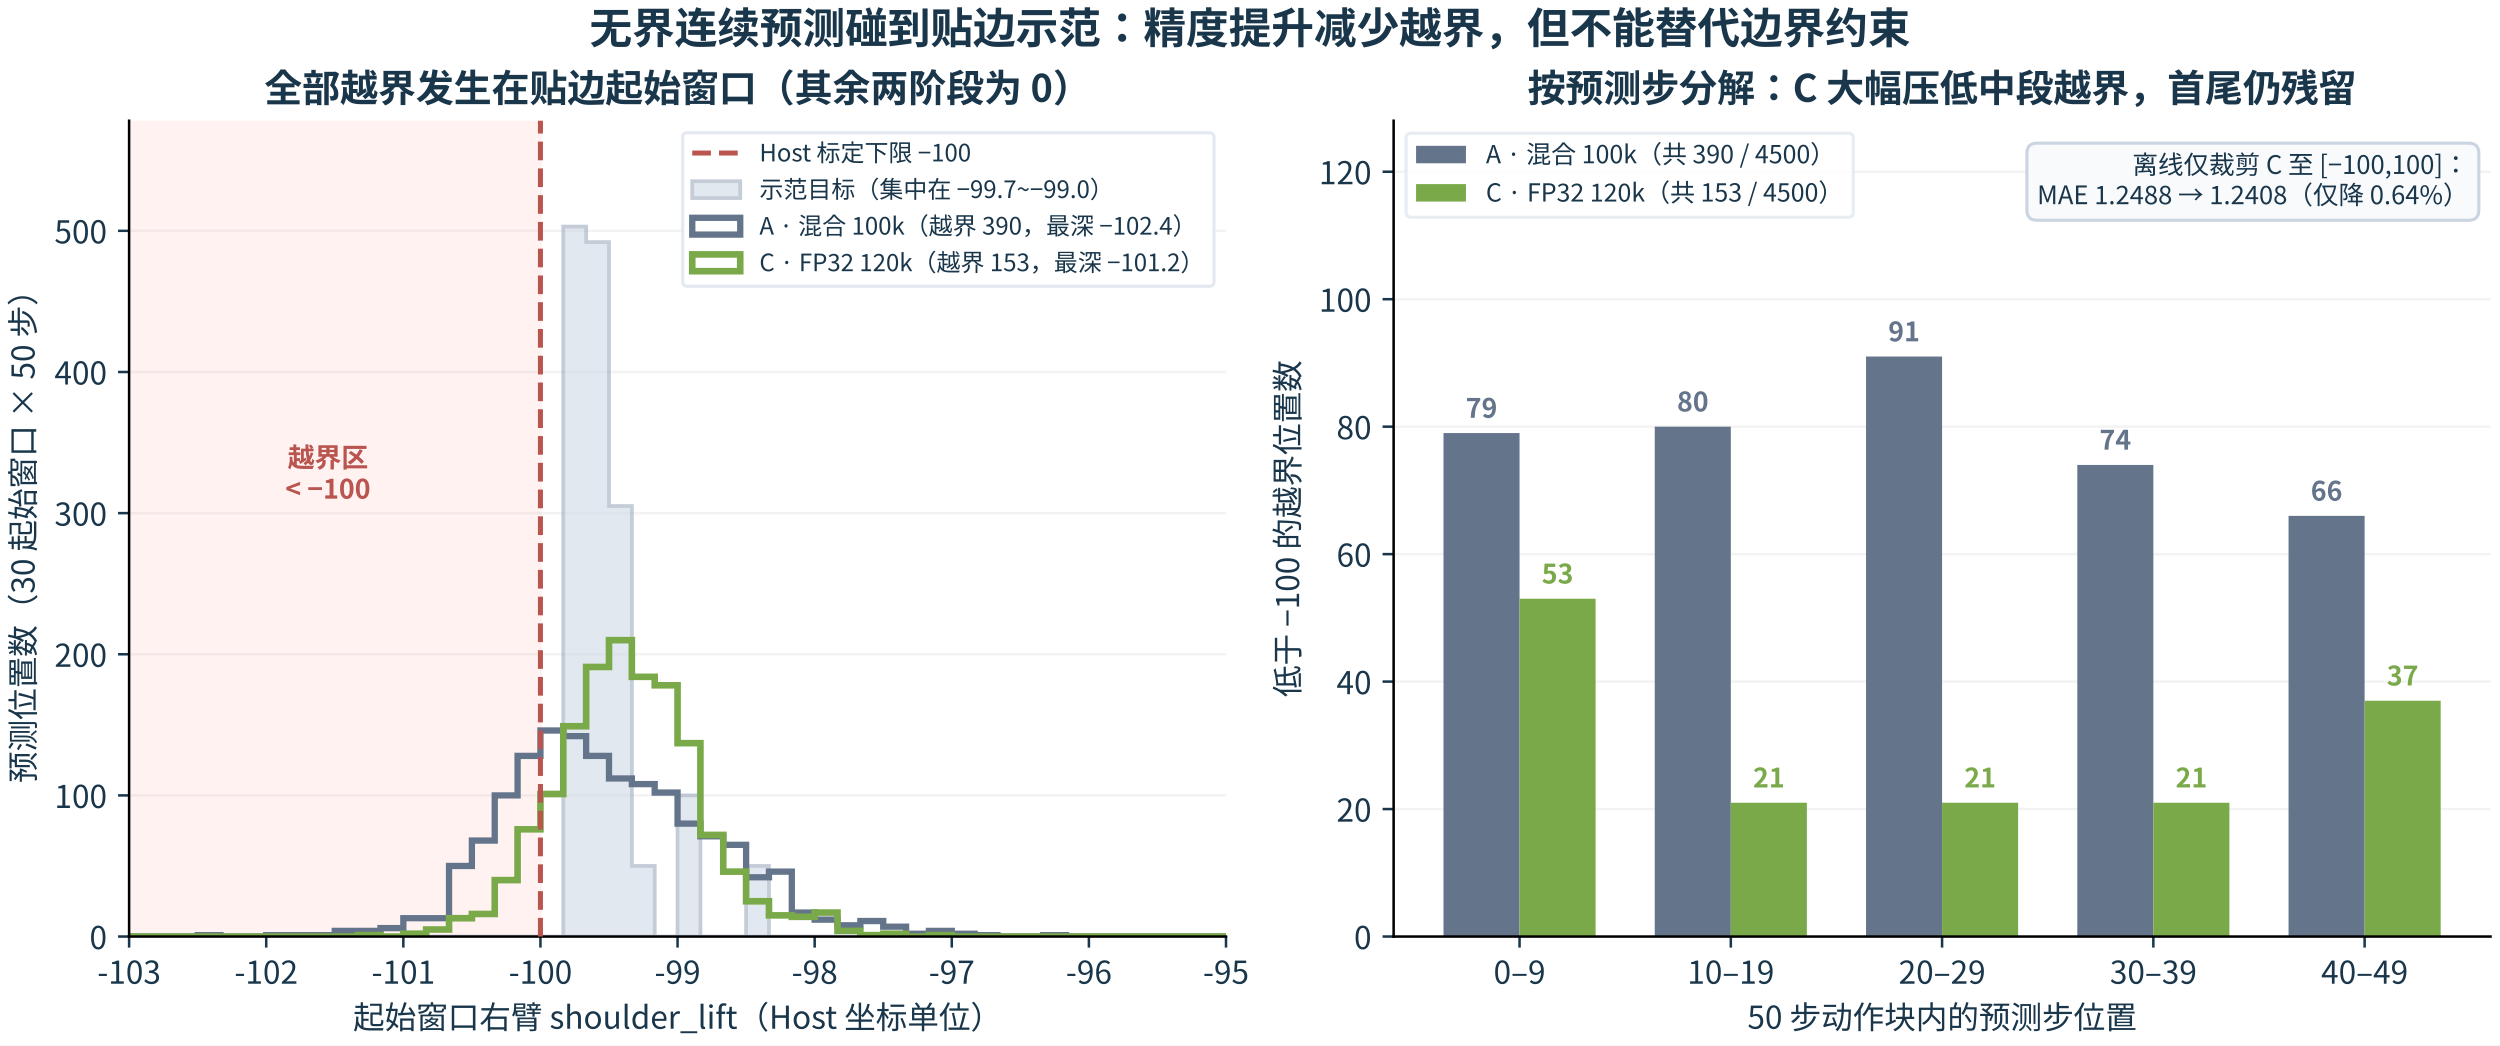
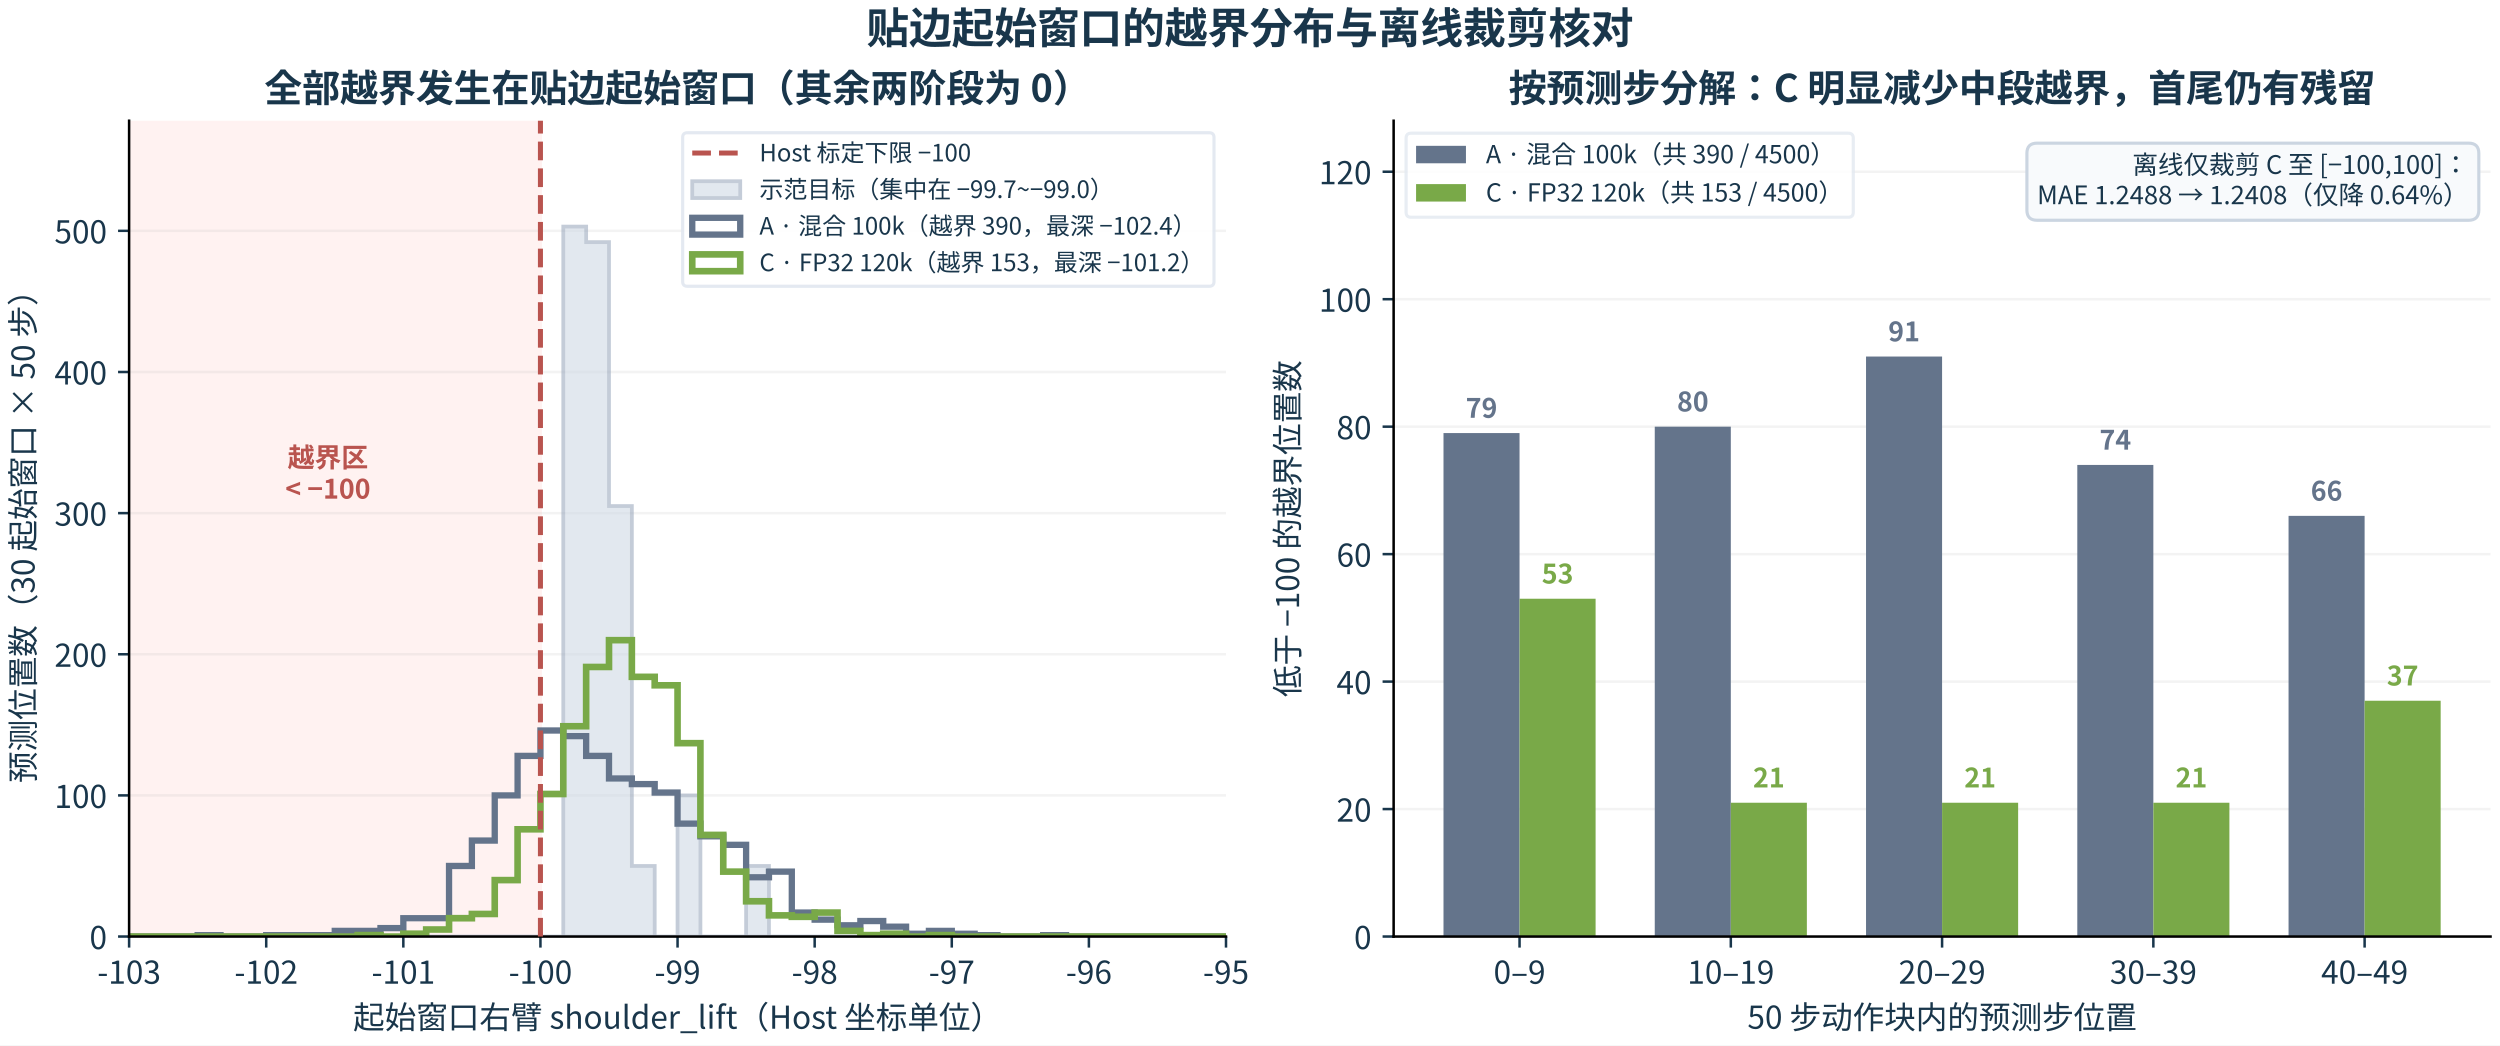
<svg xmlns="http://www.w3.org/2000/svg" xmlns:xlink="http://www.w3.org/1999/xlink" width="792pt" height="331.2pt" viewBox="0 0 792 331.2" version="1.1">
  <defs>
    <style type="text/css">*{stroke-linejoin: round; stroke-linecap: butt}</style>
  </defs>
  <g id="figure_1">
    <g id="patch_1">
      <path d="M 0 331.2 L 792 331.2 L 792 0 L 0 0 z " style="fill: #ffffff" />
    </g>
    <g id="axes_1">
      <g id="patch_2">
        <path d="M 40.9 296.7 L 388.397 296.7 L 388.397 38.251 L 40.9 38.251 z " style="fill: #ffffff" />
      </g>
      <g id="patch_3">
        <path d="M 40.9 296.7 L 171.212 296.7 L 171.212 38.251 L 40.9 38.251 z " clip-path="url(#pdcb63f365b)" style="fill: #fff1ef; opacity: 0.9; stroke: #fff1ef; stroke-linejoin: miter" />
      </g>
      <g id="matplotlib.axis_1">
        <g id="xtick_1">
          <g id="line2d_1">
            <defs>
              <path id="m39afe4280a" d="M 0 0 L 0 3.5 " style="stroke: #19364b; stroke-width: 0.8" />
            </defs>
            <g>
              <use xlink:href="#m39afe4280a" x="40.9" y="296.7" style="fill: #19364b; stroke: #19364b; stroke-width: 0.8" />
            </g>
          </g>
          <g id="text_1">
            <text style="font-size: 10px; font-family: 'Noto Sans CJK JP', 'DejaVu Sans'; text-anchor: middle; fill: #19364b" x="40.9" y="311.659" transform="rotate(-0 40.90024 311.6591)">-103</text>
          </g>
        </g>
        <g id="xtick_2">
          <g id="line2d_2">
            <g>
              <use xlink:href="#m39afe4280a" x="84.337" y="296.7" style="fill: #19364b; stroke: #19364b; stroke-width: 0.8" />
            </g>
          </g>
          <g id="text_2">
            <text style="font-size: 10px; font-family: 'Noto Sans CJK JP', 'DejaVu Sans'; text-anchor: middle; fill: #19364b" x="84.337" y="311.659" transform="rotate(-0 84.33739 311.6591)">-102</text>
          </g>
        </g>
        <g id="xtick_3">
          <g id="line2d_3">
            <g>
              <use xlink:href="#m39afe4280a" x="127.775" y="296.7" style="fill: #19364b; stroke: #19364b; stroke-width: 0.8" />
            </g>
          </g>
          <g id="text_3">
            <text style="font-size: 10px; font-family: 'Noto Sans CJK JP', 'DejaVu Sans'; text-anchor: middle; fill: #19364b" x="127.775" y="311.659" transform="rotate(-0 127.7745 311.6591)">-101</text>
          </g>
        </g>
        <g id="xtick_4">
          <g id="line2d_4">
            <g>
              <use xlink:href="#m39afe4280a" x="171.212" y="296.7" style="fill: #19364b; stroke: #19364b; stroke-width: 0.8" />
            </g>
          </g>
          <g id="text_4">
            <text style="font-size: 10px; font-family: 'Noto Sans CJK JP', 'DejaVu Sans'; text-anchor: middle; fill: #19364b" x="171.212" y="311.659" transform="rotate(-0 171.2117 311.6591)">-100</text>
          </g>
        </g>
        <g id="xtick_5">
          <g id="line2d_5">
            <g>
              <use xlink:href="#m39afe4280a" x="214.649" y="296.7" style="fill: #19364b; stroke: #19364b; stroke-width: 0.8" />
            </g>
          </g>
          <g id="text_5">
            <text style="font-size: 10px; font-family: 'Noto Sans CJK JP', 'DejaVu Sans'; text-anchor: middle; fill: #19364b" x="214.649" y="311.659" transform="rotate(-0 214.6488 311.6591)">-99</text>
          </g>
        </g>
        <g id="xtick_6">
          <g id="line2d_6">
            <g>
              <use xlink:href="#m39afe4280a" x="258.086" y="296.7" style="fill: #19364b; stroke: #19364b; stroke-width: 0.8" />
            </g>
          </g>
          <g id="text_6">
            <text style="font-size: 10px; font-family: 'Noto Sans CJK JP', 'DejaVu Sans'; text-anchor: middle; fill: #19364b" x="258.086" y="311.659" transform="rotate(-0 258.086 311.6591)">-98</text>
          </g>
        </g>
        <g id="xtick_7">
          <g id="line2d_7">
            <g>
              <use xlink:href="#m39afe4280a" x="301.523" y="296.7" style="fill: #19364b; stroke: #19364b; stroke-width: 0.8" />
            </g>
          </g>
          <g id="text_7">
            <text style="font-size: 10px; font-family: 'Noto Sans CJK JP', 'DejaVu Sans'; text-anchor: middle; fill: #19364b" x="301.523" y="311.659" transform="rotate(-0 301.5231 311.6591)">-97</text>
          </g>
        </g>
        <g id="xtick_8">
          <g id="line2d_8">
            <g>
              <use xlink:href="#m39afe4280a" x="344.96" y="296.7" style="fill: #19364b; stroke: #19364b; stroke-width: 0.8" />
            </g>
          </g>
          <g id="text_8">
            <text style="font-size: 10px; font-family: 'Noto Sans CJK JP', 'DejaVu Sans'; text-anchor: middle; fill: #19364b" x="344.96" y="311.659" transform="rotate(-0 344.9603 311.6591)">-96</text>
          </g>
        </g>
        <g id="xtick_9">
          <g id="line2d_9">
            <g>
              <use xlink:href="#m39afe4280a" x="388.397" y="296.7" style="fill: #19364b; stroke: #19364b; stroke-width: 0.8" />
            </g>
          </g>
          <g id="text_9">
            <text style="font-size: 10px; font-family: 'Noto Sans CJK JP', 'DejaVu Sans'; text-anchor: middle; fill: #19364b" x="388.397" y="311.659" transform="rotate(-0 388.3974 311.6591)">-95</text>
          </g>
        </g>
        <g id="text_10">
          <text style="font-size: 10px; font-family: 'Noto Sans CJK JP', 'DejaVu Sans'; text-anchor: middle; fill: #19364b" x="214.649" y="325.909" transform="rotate(-0 214.6488 325.9091)">起始窗口右臂 shoulder_lift（Host 坐标单位）</text>
        </g>
      </g>
      <g id="matplotlib.axis_2">
        <g id="ytick_1">
          <g id="line2d_10">
            <path d="M 40.9 296.7 L 388.397 296.7 " clip-path="url(#pdcb63f365b)" style="fill: none; stroke: #b0b0b0; stroke-opacity: 0.16; stroke-width: 0.8; stroke-linecap: square" />
          </g>
          <g id="line2d_11">
            <defs>
              <path id="mba439997c4" d="M 0 0 L -3.5 0 " style="stroke: #19364b; stroke-width: 0.8" />
            </defs>
            <g>
              <use xlink:href="#mba439997c4" x="40.9" y="296.7" style="fill: #19364b; stroke: #19364b; stroke-width: 0.8" />
            </g>
          </g>
          <g id="text_11">
            <text style="font-size: 10px; font-family: 'Noto Sans CJK JP', 'DejaVu Sans'; text-anchor: end; fill: #19364b" x="33.9" y="300.679" transform="rotate(-0 33.90024 300.6794)">0</text>
          </g>
        </g>
        <g id="ytick_2">
          <g id="line2d_12">
            <path d="M 40.9 251.986 L 388.397 251.986 " clip-path="url(#pdcb63f365b)" style="fill: none; stroke: #b0b0b0; stroke-opacity: 0.16; stroke-width: 0.8; stroke-linecap: square" />
          </g>
          <g id="line2d_13">
            <g>
              <use xlink:href="#mba439997c4" x="40.9" y="251.986" style="fill: #19364b; stroke: #19364b; stroke-width: 0.8" />
            </g>
          </g>
          <g id="text_12">
            <text style="font-size: 10px; font-family: 'Noto Sans CJK JP', 'DejaVu Sans'; text-anchor: end; fill: #19364b" x="33.9" y="255.965" transform="rotate(-0 33.90024 255.9652)">100</text>
          </g>
        </g>
        <g id="ytick_3">
          <g id="line2d_14">
            <path d="M 40.9 207.271 L 388.397 207.271 " clip-path="url(#pdcb63f365b)" style="fill: none; stroke: #b0b0b0; stroke-opacity: 0.16; stroke-width: 0.8; stroke-linecap: square" />
          </g>
          <g id="line2d_15">
            <g>
              <use xlink:href="#mba439997c4" x="40.9" y="207.271" style="fill: #19364b; stroke: #19364b; stroke-width: 0.8" />
            </g>
          </g>
          <g id="text_13">
            <text style="font-size: 10px; font-family: 'Noto Sans CJK JP', 'DejaVu Sans'; text-anchor: end; fill: #19364b" x="33.9" y="211.251" transform="rotate(-0 33.90024 211.251)">200</text>
          </g>
        </g>
        <g id="ytick_4">
          <g id="line2d_16">
            <path d="M 40.9 162.557 L 388.397 162.557 " clip-path="url(#pdcb63f365b)" style="fill: none; stroke: #b0b0b0; stroke-opacity: 0.16; stroke-width: 0.8; stroke-linecap: square" />
          </g>
          <g id="line2d_17">
            <g>
              <use xlink:href="#mba439997c4" x="40.9" y="162.557" style="fill: #19364b; stroke: #19364b; stroke-width: 0.8" />
            </g>
          </g>
          <g id="text_14">
            <text style="font-size: 10px; font-family: 'Noto Sans CJK JP', 'DejaVu Sans'; text-anchor: end; fill: #19364b" x="33.9" y="166.537" transform="rotate(-0 33.90024 166.5367)">300</text>
          </g>
        </g>
        <g id="ytick_5">
          <g id="line2d_18">
            <path d="M 40.9 117.843 L 388.397 117.843 " clip-path="url(#pdcb63f365b)" style="fill: none; stroke: #b0b0b0; stroke-opacity: 0.16; stroke-width: 0.8; stroke-linecap: square" />
          </g>
          <g id="line2d_19">
            <g>
              <use xlink:href="#mba439997c4" x="40.9" y="117.843" style="fill: #19364b; stroke: #19364b; stroke-width: 0.8" />
            </g>
          </g>
          <g id="text_15">
            <text style="font-size: 10px; font-family: 'Noto Sans CJK JP', 'DejaVu Sans'; text-anchor: end; fill: #19364b" x="33.9" y="121.822" transform="rotate(-0 33.90024 121.8225)">400</text>
          </g>
        </g>
        <g id="ytick_6">
          <g id="line2d_20">
            <path d="M 40.9 73.129 L 388.397 73.129 " clip-path="url(#pdcb63f365b)" style="fill: none; stroke: #b0b0b0; stroke-opacity: 0.16; stroke-width: 0.8; stroke-linecap: square" />
          </g>
          <g id="line2d_21">
            <g>
              <use xlink:href="#mba439997c4" x="40.9" y="73.129" style="fill: #19364b; stroke: #19364b; stroke-width: 0.8" />
            </g>
          </g>
          <g id="text_16">
            <text style="font-size: 10px; font-family: 'Noto Sans CJK JP', 'DejaVu Sans'; text-anchor: end; fill: #19364b" x="33.9" y="77.108" transform="rotate(-0 33.90024 77.10822)">500</text>
          </g>
        </g>
        <g id="text_17">
          <text style="font-size: 10px; font-family: 'Noto Sans CJK JP', 'DejaVu Sans'; text-anchor: middle; fill: #19364b" x="10.96" y="167.476" transform="rotate(-90 10.95961 167.4756)">预测位置数（30 起始窗口 × 50 步）</text>
        </g>
      </g>
      <g id="patch_4">
        <path d="M 40.9 296.7 L 40.9 296.7 L 48.14 296.7 L 48.14 296.7 L 55.379 296.7 L 55.379 296.7 L 62.619 296.7 L 62.619 296.7 L 69.858 296.7 L 69.858 296.7 L 77.098 296.7 L 77.098 296.7 L 84.337 296.7 L 84.337 296.7 L 91.577 296.7 L 91.577 296.7 L 98.816 296.7 L 98.816 296.7 L 106.056 296.7 L 106.056 296.7 L 113.295 296.7 L 113.295 296.7 L 120.535 296.7 L 120.535 296.7 L 127.775 296.7 L 127.775 296.7 L 135.014 296.7 L 135.014 296.7 L 142.254 296.7 L 142.254 296.7 L 149.493 296.7 L 149.493 296.7 L 156.733 296.7 L 156.733 296.7 L 163.972 296.7 L 163.972 296.7 L 171.212 296.7 L 171.212 296.7 L 178.451 296.7 L 178.451 71.787 L 185.691 71.787 L 185.691 76.706 L 192.93 76.706 L 192.93 160.321 L 200.17 160.321 L 200.17 274.343 L 207.409 274.343 L 207.409 296.7 L 214.649 296.7 L 214.649 251.986 L 221.888 251.986 L 221.888 296.7 L 229.128 296.7 L 229.128 296.7 L 236.367 296.7 L 236.367 274.343 L 243.607 274.343 L 243.607 296.7 L 250.846 296.7 L 250.846 296.7 L 258.086 296.7 L 258.086 296.7 L 265.326 296.7 L 265.326 296.7 L 272.565 296.7 L 272.565 296.7 L 279.805 296.7 L 279.805 296.7 L 287.044 296.7 L 287.044 296.7 L 294.284 296.7 L 294.284 296.7 L 301.523 296.7 L 301.523 296.7 L 308.763 296.7 L 308.763 296.7 L 316.002 296.7 L 316.002 296.7 L 323.242 296.7 L 323.242 296.7 L 330.481 296.7 L 330.481 296.7 L 337.721 296.7 L 337.721 296.7 L 344.96 296.7 L 344.96 296.7 L 352.2 296.7 L 352.2 296.7 L 359.439 296.7 L 359.439 296.7 L 366.679 296.7 L 366.679 296.7 L 373.918 296.7 L 373.918 296.7 L 381.158 296.7 L 381.158 296.7 L 388.397 296.7 L 388.397 296.7 L 381.158 296.7 L 381.158 296.7 L 373.918 296.7 L 373.918 296.7 L 366.679 296.7 L 366.679 296.7 L 359.439 296.7 L 359.439 296.7 L 352.2 296.7 L 352.2 296.7 L 344.96 296.7 L 344.96 296.7 L 337.721 296.7 L 337.721 296.7 L 330.481 296.7 L 330.481 296.7 L 323.242 296.7 L 323.242 296.7 L 316.002 296.7 L 316.002 296.7 L 308.763 296.7 L 308.763 296.7 L 301.523 296.7 L 301.523 296.7 L 294.284 296.7 L 294.284 296.7 L 287.044 296.7 L 287.044 296.7 L 279.805 296.7 L 279.805 296.7 L 272.565 296.7 L 272.565 296.7 L 265.326 296.7 L 265.326 296.7 L 258.086 296.7 L 258.086 296.7 L 250.846 296.7 L 250.846 296.7 L 243.607 296.7 L 243.607 296.7 L 236.367 296.7 L 236.367 296.7 L 229.128 296.7 L 229.128 296.7 L 221.888 296.7 L 221.888 296.7 L 214.649 296.7 L 214.649 296.7 L 207.409 296.7 L 207.409 296.7 L 200.17 296.7 L 200.17 296.7 L 192.93 296.7 L 192.93 296.7 L 185.691 296.7 L 185.691 296.7 L 178.451 296.7 L 178.451 296.7 L 171.212 296.7 L 171.212 296.7 L 163.972 296.7 L 163.972 296.7 L 156.733 296.7 L 156.733 296.7 L 149.493 296.7 L 149.493 296.7 L 142.254 296.7 L 142.254 296.7 L 135.014 296.7 L 135.014 296.7 L 127.775 296.7 L 127.775 296.7 L 120.535 296.7 L 120.535 296.7 L 113.295 296.7 L 113.295 296.7 L 106.056 296.7 L 106.056 296.7 L 98.816 296.7 L 98.816 296.7 L 91.577 296.7 L 91.577 296.7 L 84.337 296.7 L 84.337 296.7 L 77.098 296.7 L 77.098 296.7 L 69.858 296.7 L 69.858 296.7 L 62.619 296.7 L 62.619 296.7 L 55.379 296.7 L 55.379 296.7 L 48.14 296.7 L 48.14 296.7 z " clip-path="url(#pdcb63f365b)" style="fill: #cbd5e1; opacity: 0.55; stroke: #94a3b8; stroke-width: 1.2; stroke-linejoin: miter" />
      </g>
      <g id="patch_5">
        <path d="M 40.9 296.7 L 40.9 296.7 L 48.14 296.7 L 48.14 296.7 L 55.379 296.7 L 55.379 296.7 L 62.619 296.7 L 62.619 296.253 L 69.858 296.253 L 69.858 296.7 L 77.098 296.7 L 77.098 296.7 L 84.337 296.7 L 84.337 296.253 L 91.577 296.253 L 91.577 296.253 L 98.816 296.253 L 98.816 296.253 L 106.056 296.253 L 106.056 294.911 L 113.295 294.911 L 113.295 294.911 L 120.535 294.911 L 120.535 294.017 L 127.775 294.017 L 127.775 290.887 L 135.014 290.887 L 135.014 290.887 L 142.254 290.887 L 142.254 274.343 L 149.493 274.343 L 149.493 266.294 L 156.733 266.294 L 156.733 251.986 L 163.972 251.986 L 163.972 239.466 L 171.212 239.466 L 171.212 231.417 L 178.451 231.417 L 178.451 233.206 L 185.691 233.206 L 185.691 239.466 L 192.93 239.466 L 192.93 246.62 L 200.17 246.62 L 200.17 248.408 L 207.409 248.408 L 207.409 251.091 L 214.649 251.091 L 214.649 260.928 L 221.888 260.928 L 221.888 264.953 L 229.128 264.953 L 229.128 267.636 L 236.367 267.636 L 236.367 277.92 L 243.607 277.92 L 243.607 276.131 L 250.846 276.131 L 250.846 289.098 L 258.086 289.098 L 258.086 291.334 L 265.326 291.334 L 265.326 293.123 L 272.565 293.123 L 272.565 291.781 L 279.805 291.781 L 279.805 293.57 L 287.044 293.57 L 287.044 295.805 L 294.284 295.805 L 294.284 294.911 L 301.523 294.911 L 301.523 295.805 L 308.763 295.805 L 308.763 296.253 L 316.002 296.253 L 316.002 296.7 L 323.242 296.7 L 323.242 296.7 L 330.481 296.7 L 330.481 296.253 L 337.721 296.253 L 337.721 296.7 L 344.96 296.7 L 344.96 296.7 L 352.2 296.7 L 352.2 296.7 L 359.439 296.7 L 359.439 296.7 L 366.679 296.7 L 366.679 296.7 L 373.918 296.7 L 373.918 296.7 L 381.158 296.7 L 381.158 296.7 L 388.397 296.7 L 388.397 296.7 " clip-path="url(#pdcb63f365b)" style="fill: none; stroke: #64748b; stroke-width: 2; stroke-linejoin: miter" />
      </g>
      <g id="patch_6">
        <path d="M 40.9 296.7 L 40.9 296.7 L 48.14 296.7 L 48.14 296.7 L 55.379 296.7 L 55.379 296.7 L 62.619 296.7 L 62.619 296.7 L 69.858 296.7 L 69.858 296.7 L 77.098 296.7 L 77.098 296.7 L 84.337 296.7 L 84.337 296.7 L 91.577 296.7 L 91.577 296.7 L 98.816 296.7 L 98.816 296.7 L 106.056 296.7 L 106.056 296.7 L 113.295 296.7 L 113.295 296.253 L 120.535 296.253 L 120.535 296.7 L 127.775 296.7 L 127.775 295.805 L 135.014 295.805 L 135.014 294.464 L 142.254 294.464 L 142.254 290.887 L 149.493 290.887 L 149.493 289.545 L 156.733 289.545 L 156.733 278.814 L 163.972 278.814 L 163.972 262.717 L 171.212 262.717 L 171.212 251.538 L 178.451 251.538 L 178.451 230.076 L 185.691 230.076 L 185.691 211.296 L 192.93 211.296 L 192.93 202.8 L 200.17 202.8 L 200.17 214.426 L 207.409 214.426 L 207.409 217.108 L 214.649 217.108 L 214.649 235.441 L 221.888 235.441 L 221.888 264.506 L 229.128 264.506 L 229.128 276.131 L 236.367 276.131 L 236.367 285.521 L 243.607 285.521 L 243.607 289.993 L 250.846 289.993 L 250.846 290.44 L 258.086 290.44 L 258.086 289.098 L 265.326 289.098 L 265.326 294.911 L 272.565 294.911 L 272.565 296.253 L 279.805 296.253 L 279.805 295.805 L 287.044 295.805 L 287.044 296.7 L 294.284 296.7 L 294.284 296.253 L 301.523 296.253 L 301.523 296.7 L 308.763 296.7 L 308.763 296.7 L 316.002 296.7 L 316.002 296.7 L 323.242 296.7 L 323.242 296.7 L 330.481 296.7 L 330.481 296.7 L 337.721 296.7 L 337.721 296.7 L 344.96 296.7 L 344.96 296.7 L 352.2 296.7 L 352.2 296.7 L 359.439 296.7 L 359.439 296.7 L 366.679 296.7 L 366.679 296.7 L 373.918 296.7 L 373.918 296.7 L 381.158 296.7 L 381.158 296.7 L 388.397 296.7 L 388.397 296.7 " clip-path="url(#pdcb63f365b)" style="fill: none; stroke: #79a948; stroke-width: 2.1; stroke-linejoin: miter" />
      </g>
      <g id="patch_7">
        <path d="M 40.9 296.7 L 40.9 38.251 " style="fill: none; stroke: #000000; stroke-width: 0.8; stroke-linejoin: miter; stroke-linecap: square" />
      </g>
      <g id="patch_8">
        <path d="M 40.9 296.7 L 388.397 296.7 " style="fill: none; stroke: #000000; stroke-width: 0.8; stroke-linejoin: miter; stroke-linecap: square" />
      </g>
      <g id="text_18">
        <text style="font-weight: 600; font-size: 8.5px; font-family: 'Noto Sans CJK JP', 'DejaVu Sans'; fill: #b9544f" transform="translate(91.1341 148.0008)">越界区</text>
        <text style="font-weight: 600; font-size: 8.5px; font-family: 'Noto Sans CJK JP', 'DejaVu Sans'; fill: #b9544f" transform="translate(90.38172 157.9675)">&lt; −100</text>
      </g>
      <g id="text_19">
        <text style="font-weight: 600; font-size: 12px; font-family: 'Noto Sans CJK JP', 'DejaVu Sans'; text-anchor: middle; fill: #19364b" x="214.649" y="32.251" transform="rotate(-0 214.6488 32.25142)">全部越界发生在贴边起始窗口（其余两阶段为 0）</text>
      </g>
      <g id="line2d_22">
        <path d="M 171.212 296.7 L 171.212 38.251 " clip-path="url(#pdcb63f365b)" style="fill: none; stroke-dasharray: 5.92,2.56; stroke-dashoffset: 0; stroke: #b9544f; stroke-width: 1.6" />
      </g>
      <g id="legend_1">
        <g id="patch_9">
          <path d="M 217.783 90.691 L 383.077 90.691 Q 384.597 90.691 384.597 89.171 L 384.597 43.571 Q 384.597 42.051 383.077 42.051 L 217.783 42.051 Q 216.263 42.051 216.263 43.571 L 216.263 89.171 Q 216.263 90.691 217.783 90.691 z " style="fill: #ffffff; opacity: 0.94; stroke: #e2e8f0; stroke-linejoin: miter" />
        </g>
        <g id="line2d_23">
          <path d="M 219.303 48.481 L 226.903 48.481 L 234.503 48.481 " style="fill: none; stroke-dasharray: 5.92,2.56; stroke-dashoffset: 0; stroke: #b9544f; stroke-width: 1.6" />
        </g>
        <g id="text_20">
          <text style="font-size: 7.6px; font-family: 'Noto Sans CJK JP', 'DejaVu Sans'; text-anchor: start; fill: #19364b" x="240.583" y="51.141" transform="rotate(-0 240.5834 51.14055)">Host 标定下限 −100</text>
        </g>
        <g id="patch_10">
          <path d="M 219.303 62.731 L 234.503 62.731 L 234.503 57.411 L 219.303 57.411 z " style="fill: #cbd5e1; opacity: 0.55; stroke: #94a3b8; stroke-width: 1.2; stroke-linejoin: miter" />
        </g>
        <g id="text_21">
          <text style="font-size: 7.6px; font-family: 'Noto Sans CJK JP', 'DejaVu Sans'; text-anchor: start; fill: #19364b" x="240.583" y="62.731" transform="rotate(-0 240.5834 62.73055)">示范目标（集中在 −99.7~−99.0）</text>
        </g>
        <g id="patch_11">
          <path d="M 219.303 74.321 L 234.503 74.321 L 234.503 69.001 L 219.303 69.001 L 219.303 74.321 z " style="fill: none; stroke: #64748b; stroke-width: 2; stroke-linejoin: miter" />
        </g>
        <g id="text_22">
          <text style="font-size: 7.6px; font-family: 'Noto Sans CJK JP', 'DejaVu Sans'; text-anchor: start; fill: #19364b" x="240.583" y="74.321" transform="rotate(-0 240.5834 74.32055)">A · 混合 100k（越界 390，最深 −102.4）</text>
        </g>
        <g id="patch_12">
          <path d="M 219.303 85.911 L 234.503 85.911 L 234.503 80.591 L 219.303 80.591 L 219.303 85.911 z " style="fill: none; stroke: #79a948; stroke-width: 2.1; stroke-linejoin: miter" />
        </g>
        <g id="text_23">
          <text style="font-size: 7.6px; font-family: 'Noto Sans CJK JP', 'DejaVu Sans'; text-anchor: start; fill: #19364b" x="240.583" y="85.911" transform="rotate(-0 240.5834 85.91055)">C · FP32 120k（越界 153，最深 −101.2）</text>
        </g>
      </g>
    </g>
    <g id="axes_2">
      <g id="patch_13">
        <path d="M 441.503 296.7 L 789 296.7 L 789 38.251 L 441.503 38.251 z " style="fill: #ffffff" />
      </g>
      <g id="matplotlib.axis_3">
        <g id="xtick_10">
          <g id="line2d_24">
            <g>
              <use xlink:href="#m39afe4280a" x="481.392" y="296.7" style="fill: #19364b; stroke: #19364b; stroke-width: 0.8" />
            </g>
          </g>
          <g id="text_24">
            <text style="font-size: 10px; font-family: 'Noto Sans CJK JP', 'DejaVu Sans'; text-anchor: middle; fill: #19364b" x="481.392" y="311.659" transform="rotate(-0 481.3925 311.6591)">0–9</text>
          </g>
        </g>
        <g id="xtick_11">
          <g id="line2d_25">
            <g>
              <use xlink:href="#m39afe4280a" x="548.322" y="296.7" style="fill: #19364b; stroke: #19364b; stroke-width: 0.8" />
            </g>
          </g>
          <g id="text_25">
            <text style="font-size: 10px; font-family: 'Noto Sans CJK JP', 'DejaVu Sans'; text-anchor: middle; fill: #19364b" x="548.322" y="311.659" transform="rotate(-0 548.3218 311.6591)">10–19</text>
          </g>
        </g>
        <g id="xtick_12">
          <g id="line2d_26">
            <g>
              <use xlink:href="#m39afe4280a" x="615.251" y="296.7" style="fill: #19364b; stroke: #19364b; stroke-width: 0.8" />
            </g>
          </g>
          <g id="text_26">
            <text style="font-size: 10px; font-family: 'Noto Sans CJK JP', 'DejaVu Sans'; text-anchor: middle; fill: #19364b" x="615.251" y="311.659" transform="rotate(-0 615.2512 311.6591)">20–29</text>
          </g>
        </g>
        <g id="xtick_13">
          <g id="line2d_27">
            <g>
              <use xlink:href="#m39afe4280a" x="682.181" y="296.7" style="fill: #19364b; stroke: #19364b; stroke-width: 0.8" />
            </g>
          </g>
          <g id="text_27">
            <text style="font-size: 10px; font-family: 'Noto Sans CJK JP', 'DejaVu Sans'; text-anchor: middle; fill: #19364b" x="682.181" y="311.659" transform="rotate(-0 682.1805 311.6591)">30–39</text>
          </g>
        </g>
        <g id="xtick_14">
          <g id="line2d_28">
            <g>
              <use xlink:href="#m39afe4280a" x="749.11" y="296.7" style="fill: #19364b; stroke: #19364b; stroke-width: 0.8" />
            </g>
          </g>
          <g id="text_28">
            <text style="font-size: 10px; font-family: 'Noto Sans CJK JP', 'DejaVu Sans'; text-anchor: middle; fill: #19364b" x="749.11" y="311.659" transform="rotate(-0 749.1099 311.6591)">40–49</text>
          </g>
        </g>
        <g id="text_29">
          <text style="font-size: 10px; font-family: 'Noto Sans CJK JP', 'DejaVu Sans'; text-anchor: middle; fill: #19364b" x="615.251" y="325.909" transform="rotate(-0 615.2512 325.9091)">50 步动作块内的预测步位置</text>
        </g>
      </g>
      <g id="matplotlib.axis_4">
        <g id="ytick_7">
          <g id="line2d_29">
            <path d="M 441.503 296.7 L 789 296.7 " clip-path="url(#pe5c9f5ab89)" style="fill: none; stroke: #b0b0b0; stroke-opacity: 0.16; stroke-width: 0.8; stroke-linecap: square" />
          </g>
          <g id="line2d_30">
            <g>
              <use xlink:href="#mba439997c4" x="441.503" y="296.7" style="fill: #19364b; stroke: #19364b; stroke-width: 0.8" />
            </g>
          </g>
          <g id="text_30">
            <text style="font-size: 10px; font-family: 'Noto Sans CJK JP', 'DejaVu Sans'; text-anchor: end; fill: #19364b" x="434.503" y="300.679" transform="rotate(-0 434.5026 300.6794)">0</text>
          </g>
        </g>
        <g id="ytick_8">
          <g id="line2d_31">
            <path d="M 441.503 256.317 L 789 256.317 " clip-path="url(#pe5c9f5ab89)" style="fill: none; stroke: #b0b0b0; stroke-opacity: 0.16; stroke-width: 0.8; stroke-linecap: square" />
          </g>
          <g id="line2d_32">
            <g>
              <use xlink:href="#mba439997c4" x="441.503" y="256.317" style="fill: #19364b; stroke: #19364b; stroke-width: 0.8" />
            </g>
          </g>
          <g id="text_31">
            <text style="font-size: 10px; font-family: 'Noto Sans CJK JP', 'DejaVu Sans'; text-anchor: end; fill: #19364b" x="434.503" y="260.297" transform="rotate(-0 434.5026 260.2969)">20</text>
          </g>
        </g>
        <g id="ytick_9">
          <g id="line2d_33">
            <path d="M 441.503 215.935 L 789 215.935 " clip-path="url(#pe5c9f5ab89)" style="fill: none; stroke: #b0b0b0; stroke-opacity: 0.16; stroke-width: 0.8; stroke-linecap: square" />
          </g>
          <g id="line2d_34">
            <g>
              <use xlink:href="#mba439997c4" x="441.503" y="215.935" style="fill: #19364b; stroke: #19364b; stroke-width: 0.8" />
            </g>
          </g>
          <g id="text_32">
            <text style="font-size: 10px; font-family: 'Noto Sans CJK JP', 'DejaVu Sans'; text-anchor: end; fill: #19364b" x="434.503" y="219.914" transform="rotate(-0 434.5026 219.9143)">40</text>
          </g>
        </g>
        <g id="ytick_10">
          <g id="line2d_35">
            <path d="M 441.503 175.552 L 789 175.552 " clip-path="url(#pe5c9f5ab89)" style="fill: none; stroke: #b0b0b0; stroke-opacity: 0.16; stroke-width: 0.8; stroke-linecap: square" />
          </g>
          <g id="line2d_36">
            <g>
              <use xlink:href="#mba439997c4" x="441.503" y="175.552" style="fill: #19364b; stroke: #19364b; stroke-width: 0.8" />
            </g>
          </g>
          <g id="text_33">
            <text style="font-size: 10px; font-family: 'Noto Sans CJK JP', 'DejaVu Sans'; text-anchor: end; fill: #19364b" x="434.503" y="179.532" transform="rotate(-0 434.5026 179.5318)">60</text>
          </g>
        </g>
        <g id="ytick_11">
          <g id="line2d_37">
            <path d="M 441.503 135.17 L 789 135.17 " clip-path="url(#pe5c9f5ab89)" style="fill: none; stroke: #b0b0b0; stroke-opacity: 0.16; stroke-width: 0.8; stroke-linecap: square" />
          </g>
          <g id="line2d_38">
            <g>
              <use xlink:href="#mba439997c4" x="441.503" y="135.17" style="fill: #19364b; stroke: #19364b; stroke-width: 0.8" />
            </g>
          </g>
          <g id="text_34">
            <text style="font-size: 10px; font-family: 'Noto Sans CJK JP', 'DejaVu Sans'; text-anchor: end; fill: #19364b" x="434.503" y="139.149" transform="rotate(-0 434.5026 139.1492)">80</text>
          </g>
        </g>
        <g id="ytick_12">
          <g id="line2d_39">
            <path d="M 441.503 94.787 L 789 94.787 " clip-path="url(#pe5c9f5ab89)" style="fill: none; stroke: #b0b0b0; stroke-opacity: 0.16; stroke-width: 0.8; stroke-linecap: square" />
          </g>
          <g id="line2d_40">
            <g>
              <use xlink:href="#mba439997c4" x="441.503" y="94.787" style="fill: #19364b; stroke: #19364b; stroke-width: 0.8" />
            </g>
          </g>
          <g id="text_35">
            <text style="font-size: 10px; font-family: 'Noto Sans CJK JP', 'DejaVu Sans'; text-anchor: end; fill: #19364b" x="434.503" y="98.767" transform="rotate(-0 434.5026 98.76668)">100</text>
          </g>
        </g>
        <g id="ytick_13">
          <g id="line2d_41">
            <path d="M 441.503 54.404 L 789 54.404 " clip-path="url(#pe5c9f5ab89)" style="fill: none; stroke: #b0b0b0; stroke-opacity: 0.16; stroke-width: 0.8; stroke-linecap: square" />
          </g>
          <g id="line2d_42">
            <g>
              <use xlink:href="#mba439997c4" x="441.503" y="54.404" style="fill: #19364b; stroke: #19364b; stroke-width: 0.8" />
            </g>
          </g>
          <g id="text_36">
            <text style="font-size: 10px; font-family: 'Noto Sans CJK JP', 'DejaVu Sans'; text-anchor: end; fill: #19364b" x="434.503" y="58.384" transform="rotate(-0 434.5026 58.38413)">120</text>
          </g>
        </g>
        <g id="text_37">
          <text style="font-size: 10px; font-family: 'Noto Sans CJK JP', 'DejaVu Sans'; text-anchor: middle; fill: #19364b" x="411.562" y="167.476" transform="rotate(-90 411.562 167.4756)">低于 −100 的越界位置数</text>
        </g>
      </g>
      <g id="patch_14">
        <path d="M 457.298 296.7 L 481.392 296.7 L 481.392 137.189 L 457.298 137.189 z " clip-path="url(#pe5c9f5ab89)" style="fill: #64748b" />
      </g>
      <g id="patch_15">
        <path d="M 524.227 296.7 L 548.322 296.7 L 548.322 135.17 L 524.227 135.17 z " clip-path="url(#pe5c9f5ab89)" style="fill: #64748b" />
      </g>
      <g id="patch_16">
        <path d="M 591.157 296.7 L 615.251 296.7 L 615.251 112.959 L 591.157 112.959 z " clip-path="url(#pe5c9f5ab89)" style="fill: #64748b" />
      </g>
      <g id="patch_17">
        <path d="M 658.086 296.7 L 682.181 296.7 L 682.181 147.284 L 658.086 147.284 z " clip-path="url(#pe5c9f5ab89)" style="fill: #64748b" />
      </g>
      <g id="patch_18">
        <path d="M 725.015 296.7 L 749.11 296.7 L 749.11 163.437 L 725.015 163.437 z " clip-path="url(#pe5c9f5ab89)" style="fill: #64748b" />
      </g>
      <g id="patch_19">
        <path d="M 481.392 296.7 L 505.487 296.7 L 505.487 189.686 L 481.392 189.686 z " clip-path="url(#pe5c9f5ab89)" style="fill: #79a948" />
      </g>
      <g id="patch_20">
        <path d="M 548.322 296.7 L 572.416 296.7 L 572.416 254.298 L 548.322 254.298 z " clip-path="url(#pe5c9f5ab89)" style="fill: #79a948" />
      </g>
      <g id="patch_21">
        <path d="M 615.251 296.7 L 639.346 296.7 L 639.346 254.298 L 615.251 254.298 z " clip-path="url(#pe5c9f5ab89)" style="fill: #79a948" />
      </g>
      <g id="patch_22">
        <path d="M 682.181 296.7 L 706.275 296.7 L 706.275 254.298 L 682.181 254.298 z " clip-path="url(#pe5c9f5ab89)" style="fill: #79a948" />
      </g>
      <g id="patch_23">
        <path d="M 749.11 296.7 L 773.204 296.7 L 773.204 221.992 L 749.11 221.992 z " clip-path="url(#pe5c9f5ab89)" style="fill: #79a948" />
      </g>
      <g id="patch_24">
        <path d="M 441.503 296.7 L 441.503 38.251 " style="fill: none; stroke: #000000; stroke-width: 0.8; stroke-linejoin: miter; stroke-linecap: square" />
      </g>
      <g id="patch_25">
        <path d="M 441.503 296.7 L 789 296.7 " style="fill: none; stroke: #000000; stroke-width: 0.8; stroke-linejoin: miter; stroke-linecap: square" />
      </g>
      <g id="text_38">
        <text style="font-weight: 600; font-size: 8.5px; font-family: 'Noto Sans CJK JP', 'DejaVu Sans'; text-anchor: middle; fill: #64748b" x="469.345" y="132.361" transform="rotate(-0 469.3452 132.3612)">79</text>
      </g>
      <g id="text_39">
        <text style="font-weight: 600; font-size: 8.5px; font-family: 'Noto Sans CJK JP', 'DejaVu Sans'; text-anchor: middle; fill: #64748b" x="536.275" y="130.342" transform="rotate(-0 536.2745 130.342)">80</text>
      </g>
      <g id="text_40">
        <text style="font-weight: 600; font-size: 8.5px; font-family: 'Noto Sans CJK JP', 'DejaVu Sans'; text-anchor: middle; fill: #64748b" x="603.204" y="108.132" transform="rotate(-0 603.2039 108.1316)">91</text>
      </g>
      <g id="text_41">
        <text style="font-weight: 600; font-size: 8.5px; font-family: 'Noto Sans CJK JP', 'DejaVu Sans'; text-anchor: middle; fill: #64748b" x="670.133" y="142.457" transform="rotate(-0 670.1332 142.4568)">74</text>
      </g>
      <g id="text_42">
        <text style="font-weight: 600; font-size: 8.5px; font-family: 'Noto Sans CJK JP', 'DejaVu Sans'; text-anchor: middle; fill: #64748b" x="737.063" y="158.61" transform="rotate(-0 737.0626 158.6098)">66</text>
      </g>
      <g id="text_43">
        <text style="font-weight: 600; font-size: 8.5px; font-family: 'Noto Sans CJK JP', 'DejaVu Sans'; text-anchor: middle; fill: #79a948" x="493.44" y="184.858" transform="rotate(-0 493.4398 184.8585)">53</text>
      </g>
      <g id="text_44">
        <text style="font-weight: 600; font-size: 8.5px; font-family: 'Noto Sans CJK JP', 'DejaVu Sans'; text-anchor: middle; fill: #79a948" x="560.369" y="249.471" transform="rotate(-0 560.3691 249.4706)">21</text>
      </g>
      <g id="text_45">
        <text style="font-weight: 600; font-size: 8.5px; font-family: 'Noto Sans CJK JP', 'DejaVu Sans'; text-anchor: middle; fill: #79a948" x="627.298" y="249.471" transform="rotate(-0 627.2985 249.4706)">21</text>
      </g>
      <g id="text_46">
        <text style="font-weight: 600; font-size: 8.5px; font-family: 'Noto Sans CJK JP', 'DejaVu Sans'; text-anchor: middle; fill: #79a948" x="694.228" y="249.471" transform="rotate(-0 694.2278 249.4706)">21</text>
      </g>
      <g id="text_47">
        <text style="font-weight: 600; font-size: 8.5px; font-family: 'Noto Sans CJK JP', 'DejaVu Sans'; text-anchor: middle; fill: #79a948" x="761.157" y="217.165" transform="rotate(-0 761.1572 217.1645)">37</text>
      </g>
      <g id="text_48">
        <g id="patch_26">
          <path d="M 645.361 69.781 L 782.05 69.781 Q 785.29 69.781 785.29 66.541 L 785.29 48.589 Q 785.29 45.349 782.05 45.349 L 645.361 45.349 Q 642.121 45.349 642.121 48.589 L 642.121 66.541 Q 642.121 69.781 645.361 69.781 z " style="fill: #f8fafc; stroke: #cbd5e1; stroke-linejoin: miter" />
        </g>
        <text style="font-size: 8.1px; font-family: 'Noto Sans CJK JP', 'DejaVu Sans'; fill: #19364b" transform="translate(675.5424 55.0934)">离线仅裁剪 C 至 [−100,100]：</text>
        <text style="font-size: 8.1px; font-family: 'Noto Sans CJK JP', 'DejaVu Sans'; fill: #19364b" transform="translate(645.3611 64.68532)">MAE 1.2488 → 1.2408（仅降 0.64%）</text>
      </g>
      <g id="text_49">
-         <text style="font-weight: 600; font-size: 12px; font-family: 'Noto Sans CJK JP', 'DejaVu Sans'; text-anchor: middle; fill: #19364b" x="615.251" y="32.251" transform="rotate(-0 615.2512 32.25142)">按预测步分解：C 大幅压低中段越界，首尾仍残留</text>
+         <text style="font-weight: 600; font-size: 12px; font-family: 'Noto Sans CJK JP', 'DejaVu Sans'; text-anchor: middle; fill: #19364b" x="615.251" y="32.251" transform="rotate(-0 615.2512 32.25142)">按预测步分解：C 明显减少中段越界，首尾仍有残留</text>
      </g>
      <g id="legend_2">
        <g id="patch_27">
          <path d="M 447.033 68.824 L 585.538 68.824 Q 587.118 68.824 587.118 67.244 L 587.118 43.781 Q 587.118 42.201 585.538 42.201 L 447.033 42.201 Q 445.453 42.201 445.453 43.781 L 445.453 67.244 Q 445.453 68.824 447.033 68.824 z " style="fill: #ffffff; opacity: 0.8; stroke: #e2e8f0; stroke-linejoin: miter" />
        </g>
        <g id="patch_28">
          <path d="M 448.613 51.728 L 464.413 51.728 L 464.413 46.198 L 448.613 46.198 z " style="fill: #64748b" />
        </g>
        <g id="text_50">
          <text style="font-size: 7.9px; font-family: 'Noto Sans CJK JP', 'DejaVu Sans'; text-anchor: start; fill: #19364b" x="470.733" y="51.728" transform="rotate(-0 470.7326 51.72833)">A · 混合 100k（共 390 / 4500）</text>
        </g>
        <g id="patch_29">
          <path d="M 448.613 63.855 L 464.413 63.855 L 464.413 58.325 L 448.613 58.325 z " style="fill: #79a948" />
        </g>
        <g id="text_51">
          <text style="font-size: 7.9px; font-family: 'Noto Sans CJK JP', 'DejaVu Sans'; text-anchor: start; fill: #19364b" x="470.733" y="63.855" transform="rotate(-0 470.7326 63.85483)">C · FP32 120k（共 153 / 4500）</text>
        </g>
      </g>
    </g>
    <g id="text_52">
-       <text style="font-weight: 600; font-size: 13.5px; font-family: 'Noto Sans CJK JP', 'DejaVu Sans'; text-anchor: middle; fill: #19364b" x="396" y="13.773" transform="rotate(-0 396 13.77282)">无界连续预测碰到贴边示范：精度提升减少越界，但不能替代边界约束</text>
+       <text style="font-weight: 600; font-size: 13.5px; font-family: 'Noto Sans CJK JP', 'DejaVu Sans'; text-anchor: middle; fill: #19364b" x="396" y="13.773" transform="rotate(-0 396 13.77282)">贴边起始窗口的越界分布与离线裁剪核对</text>
    </g>
  </g>
  <defs>
    <clipPath id="pdcb63f365b">
      <rect x="40.9" y="38.251" width="347.497" height="258.448" />
    </clipPath>
    <clipPath id="pe5c9f5ab89">
      <rect x="441.503" y="38.251" width="347.497" height="258.448" />
    </clipPath>
  </defs>
</svg>
